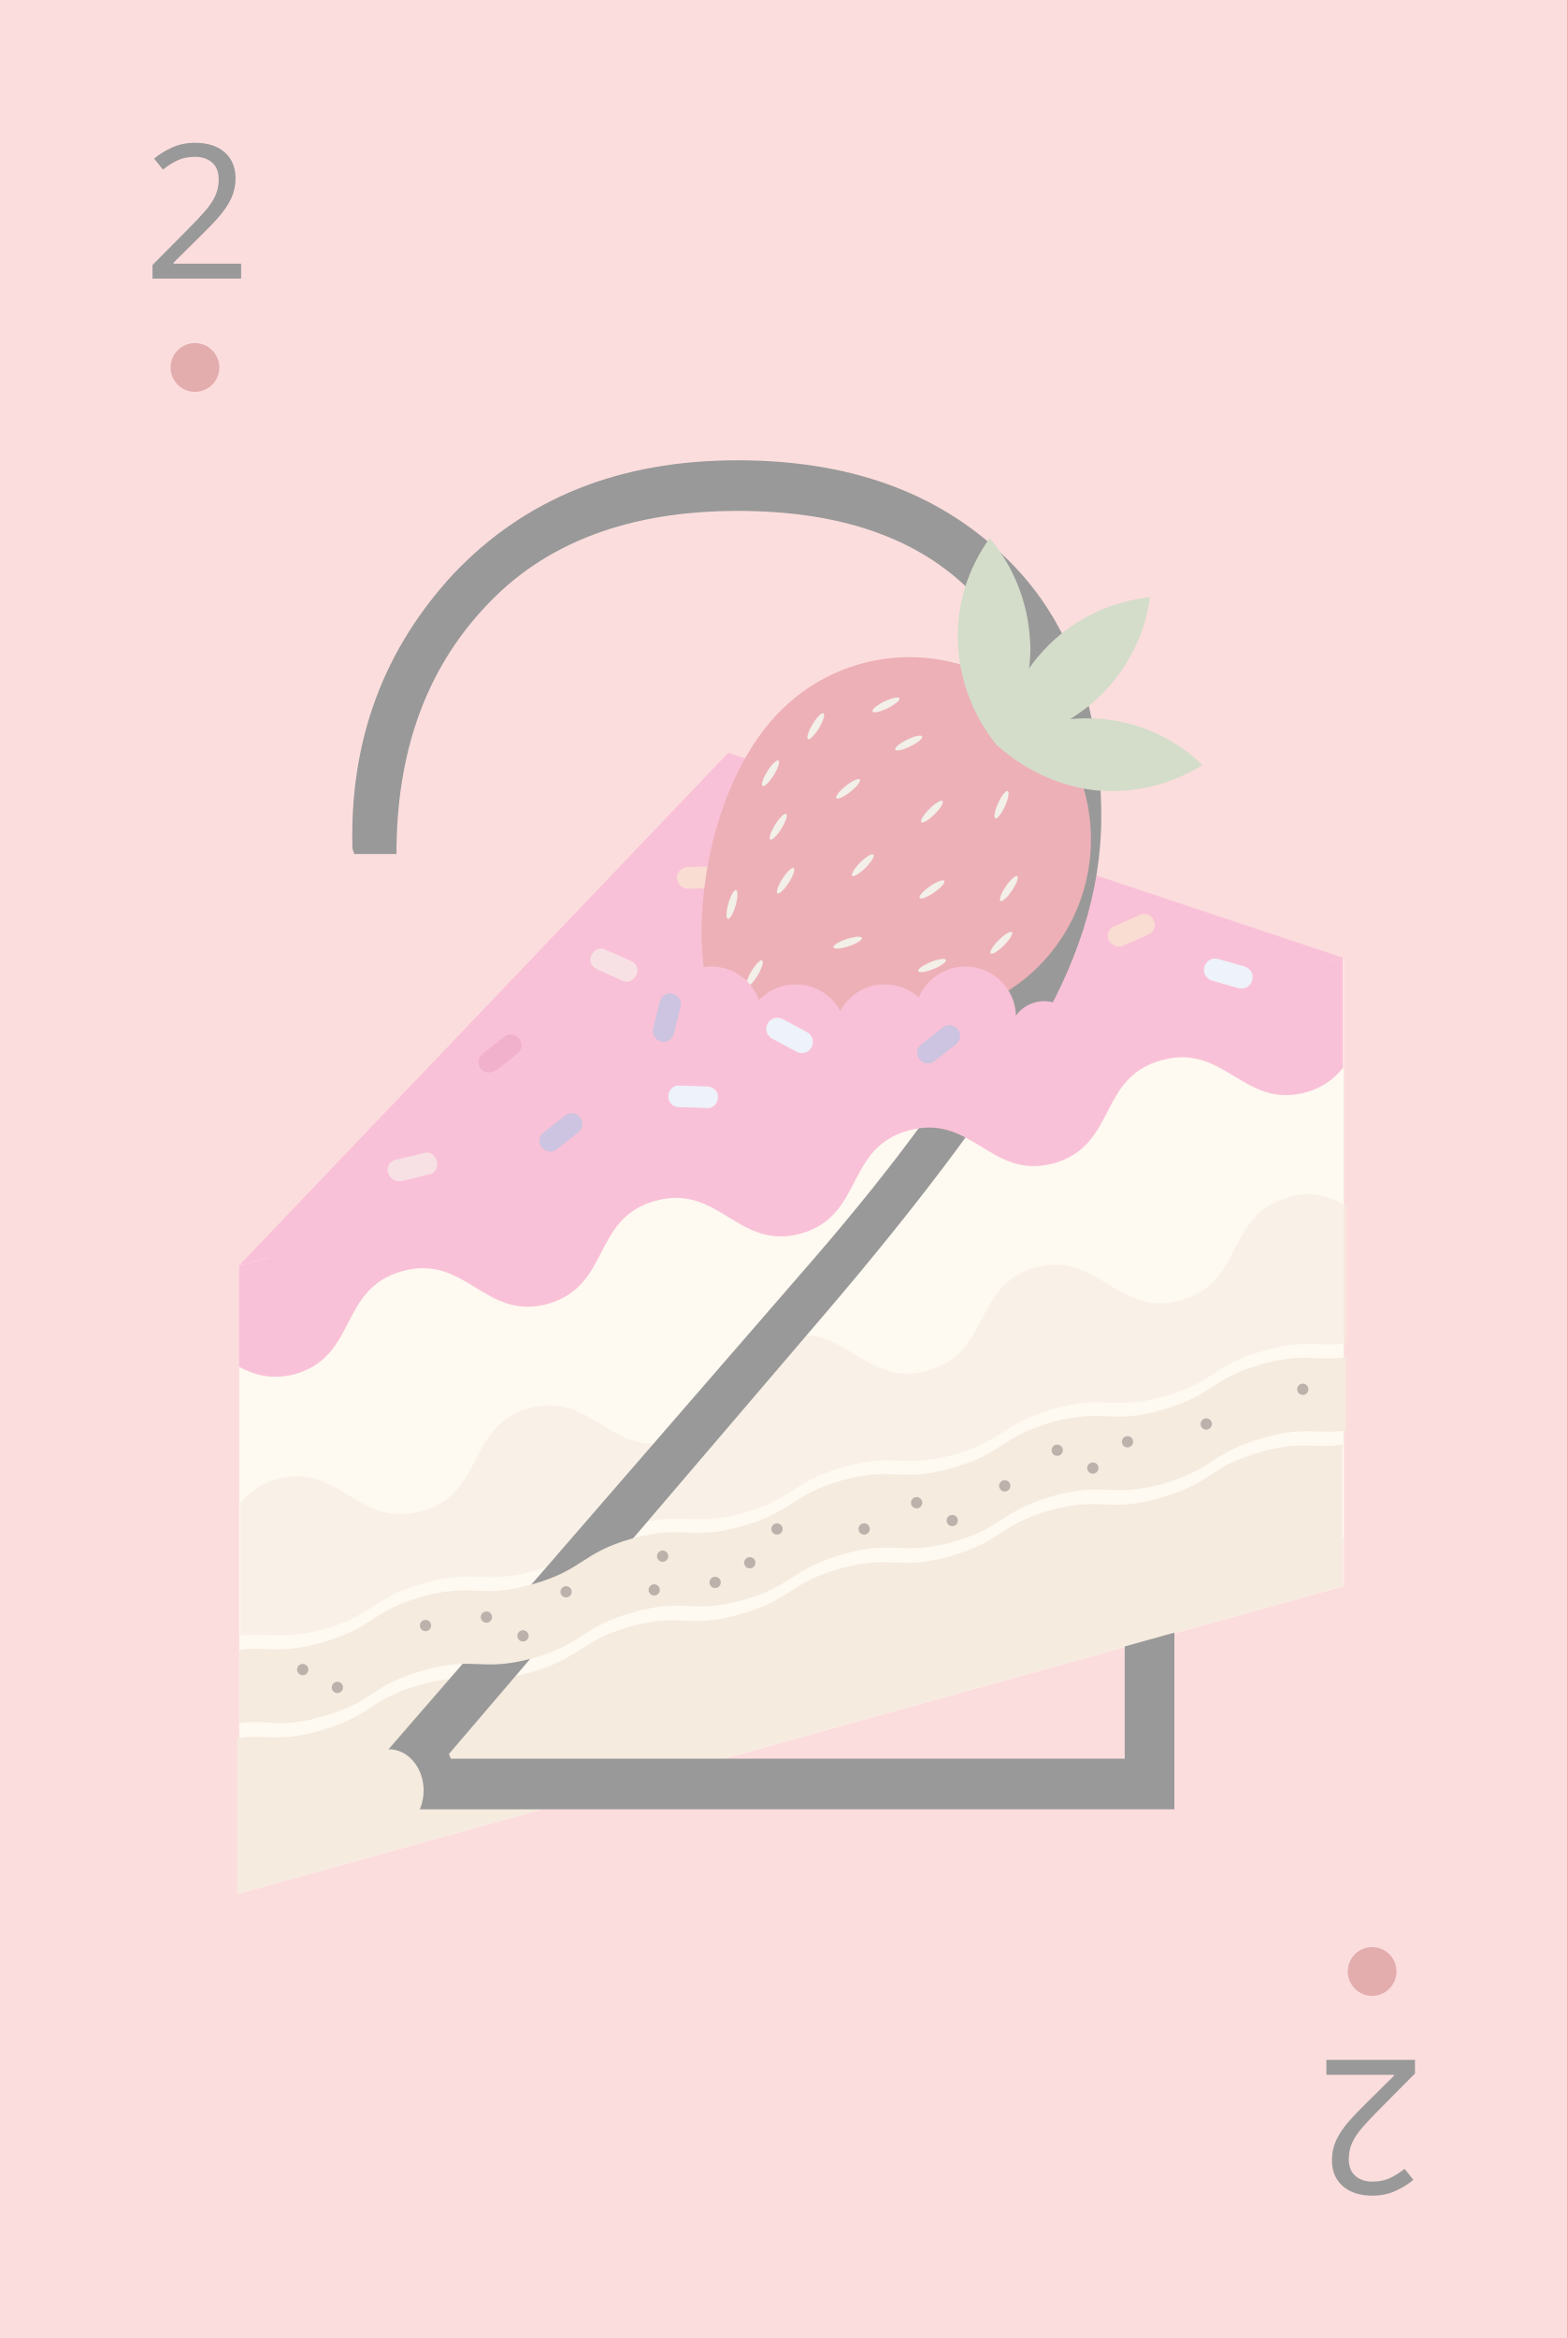
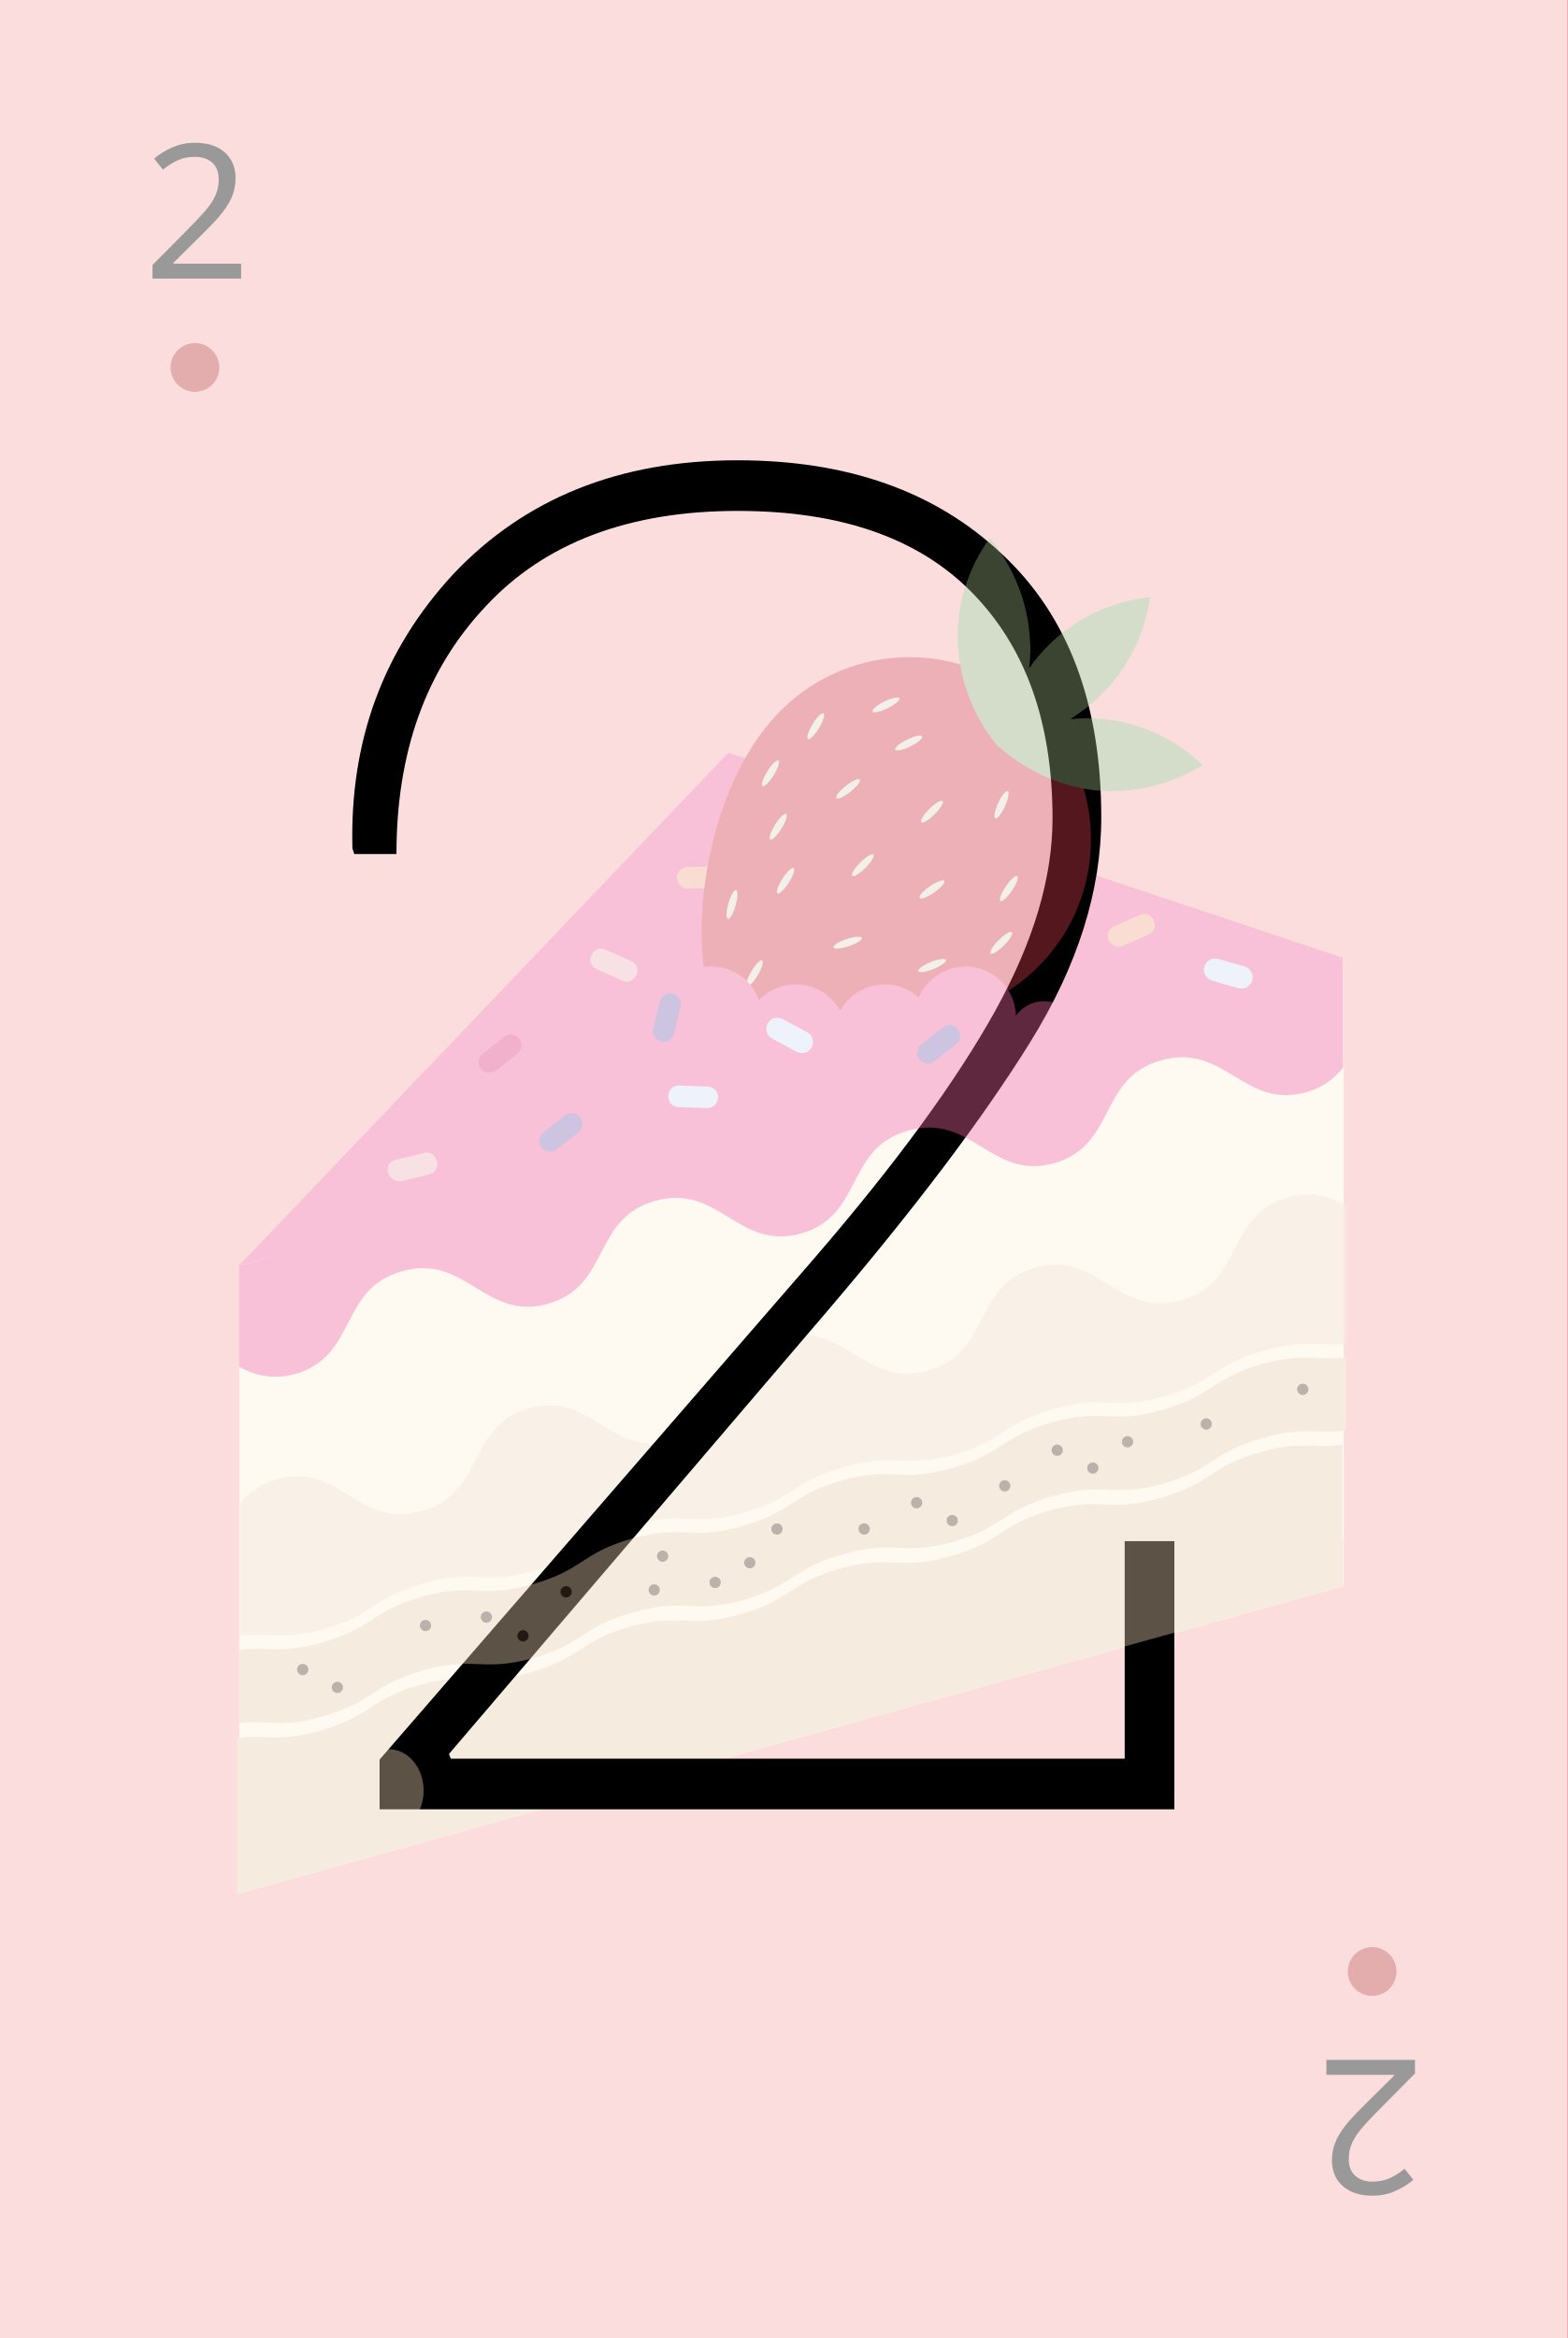
- <svg xmlns="http://www.w3.org/2000/svg" version="1.1" id="Layer_1" x="0px" y="0px" viewBox="0 0 167.2 249.4" enable-background="new 0 0 167.2 249.4" xml:space="preserve">
+ <svg xmlns="http://www.w3.org/2000/svg" xmlns:xlink="http://www.w3.org/1999/xlink" version="1.1" id="Layer_1" x="0px" y="0px" viewBox="0 0 167.2 249.4" enable-background="new 0 0 167.2 249.4" xml:space="preserve">
  <rect x="-5.7" y="-5.7" fill="#F8ABAA" width="178.6" height="260.8" />
  <circle fill="#BA3033" cx="20.8" cy="39.2" r="2.6" />
  <g>
    <text transform="matrix(1 0 0 1 15.3198 29.7173)" font-family="'RobotoSlab-Regular'" font-size="20">2</text>
  </g>
  <circle fill="#BA3033" cx="146.4" cy="210.3" r="2.6" />
  <g>
    <text transform="matrix(-1 0 0 -1 151.9238 219.7319)" font-family="'RobotoSlab-Regular'" font-size="20">2</text>
  </g>
  <g>
    <polygon fill="#F0649B" points="143.4,169.2 25.5,202 25.5,135 77.7,80.3 143.4,102.2  " />
    <polygon fill="#FDEFDB" points="143.4,169.2 25.5,202 25.5,135 143.4,102.2  " />
    <polygon fill="#F5D0C0" points="143.4,169.2 25.5,202 25.5,196.8 143.4,164  " />
    <path fill="#E5CCAD" d="M134.5,154.9c-5.6,1.6-5.1,3.3-10.7,4.9c-5.6,1.6-6.1-0.2-11.7,1.3c-5.6,1.6-5.1,3.3-10.7,4.9   c-5.6,1.6-6.1-0.2-11.7,1.3c-5.6,1.6-5.1,3.3-10.7,4.9c-5.6,1.6-6.1-0.2-11.7,1.3c-5.6,1.6-5.1,3.3-10.7,4.9   c-5.6,1.6-6.1-0.2-11.7,1.3c-5.6,1.6-5.1,3.3-10.7,4.9c-4.5,1.3-5.7,0.4-8.9,0.8V202l117.9-32.8v-15.1   C140.2,154.6,139,153.6,134.5,154.9z" />
    <path opacity="0.5" fill="#E5CCAD" d="M137.5,127.7c-6.8,1.9-4.7,9.1-11.5,11c-6.8,1.9-8.8-5.3-15.5-3.5c-6.8,1.9-4.7,9.1-11.5,11   c-6.8,1.9-8.8-5.3-15.5-3.5c-6.8,1.9-4.7,9.1-11.5,11c-6.8,1.9-8.8-5.3-15.5-3.5c-6.8,1.9-4.7,9.1-11.5,11   c-6.8,1.9-8.8-5.3-15.5-3.4c-1.8,0.5-3,1.5-3.9,2.6v14.1c3.2-0.4,4.4,0.5,8.9-0.7c5.6-1.6,5.1-3.3,10.7-4.9   c5.6-1.6,6.1,0.2,11.7-1.3c5.6-1.6,5.1-3.3,10.7-4.9c5.6-1.6,6.1,0.2,11.7-1.3c5.6-1.6,5.1-3.3,10.7-4.9c5.6-1.6,6.1,0.2,11.7-1.3   c5.6-1.6,5.1-3.3,10.7-4.9c5.6-1.6,6.1,0.2,11.7-1.3c5.6-1.6,5.1-3.3,10.7-4.9c4.5-1.3,5.7-0.4,8.9-0.8v-14.7   C141.7,127.6,139.9,127,137.5,127.7z" />
    <g>
-       <path d="M40.5,193v-5.3l46.4-53.5c8.8-10.2,15.2-19,19.3-26.4c4.1-7.4,6.1-14.2,6.1-20.5c0-10.3-2.9-18.3-8.6-24.1    c-5.7-5.8-14-8.7-25-8.7c-11.6,0-20.6,3.4-26.9,10.2c-6.4,6.8-9.5,15.6-9.5,26.4h-4.5l-0.2-0.6c-0.3-11.5,3.3-21.2,10.8-29.3    c7.6-8,17.6-12.1,30.3-12.1c11.7,0,21.1,3.3,28.2,10c7.1,6.6,10.6,16,10.6,28.1c0,7.8-2.5,15.8-7.6,24    c-5.1,8.2-12.3,17.7-21.5,28.5l-40.5,47.4l0.2,0.5H120v-23.2h5.3V193H40.5z" />
+       <path id="number" d="M40.5,193v-5.3l46.4-53.5c8.8-10.2,15.2-19,19.3-26.4c4.1-7.4,6.1-14.2,6.1-20.5c0-10.3-2.9-18.3-8.6-24.1    c-5.7-5.8-14-8.7-25-8.7c-11.6,0-20.6,3.4-26.9,10.2c-6.4,6.8-9.5,15.6-9.5,26.4h-4.5l-0.2-0.6c-0.3-11.5,3.3-21.2,10.8-29.3    c7.6-8,17.6-12.1,30.3-12.1c11.7,0,21.1,3.3,28.2,10c7.1,6.6,10.6,16,10.6,28.1c0,7.8-2.5,15.8-7.6,24    c-5.1,8.2-12.3,17.7-21.5,28.5l-40.5,47.4l0.2,0.5H120v-23.2h5.3V193H40.5z" />
    </g>
    <path fill="#7F6CB1" d="M84.6,109.3L84.6,109.3c-0.6,0.1-1.2-0.3-1.3-1l-0.4-2.9c-0.1-0.6,0.3-1.2,1-1.3h0c0.6-0.1,1.2,0.3,1.3,1   l0.4,2.9C85.7,108.6,85.3,109.2,84.6,109.3z" />
    <path fill="#F0A88F" d="M72.2,93.7L72.2,93.7c0-0.6,0.5-1.2,1.1-1.2l3-0.1c0.6,0,1.2,0.5,1.2,1.1l0,0c0,0.6-0.5,1.2-1.1,1.2l-3,0.1   C72.8,94.8,72.3,94.3,72.2,93.7z" />
    <path fill="#F0A88F" d="M118.3,100.3L118.3,100.3c-0.3-0.6,0-1.3,0.6-1.5l2.7-1.2c0.6-0.3,1.3,0,1.5,0.6l0,0c0.3,0.6,0,1.3-0.6,1.5   l-2.7,1.2C119.3,101.1,118.6,100.9,118.3,100.3z" />
    <path fill="#D5DFF2" d="M71.3,116.9L71.3,116.9c0-0.6,0.6-1.2,1.2-1.1l3,0.1c0.6,0,1.2,0.6,1.1,1.2l0,0c0,0.6-0.6,1.2-1.2,1.1   l-3-0.1C71.8,118.1,71.3,117.6,71.3,116.9z" />
    <path fill="#EBB5BB" d="M41.4,125.1L41.4,125.1c-0.2-0.6,0.2-1.3,0.9-1.4l2.9-0.7c0.6-0.2,1.3,0.2,1.4,0.9l0,0   c0.2,0.6-0.2,1.3-0.9,1.4l-2.9,0.7C42.2,126.1,41.6,125.7,41.4,125.1z" />
    <path fill="#7F6CB1" d="M57.8,122.4L57.8,122.4c-0.4-0.5-0.3-1.2,0.2-1.6l2.3-1.8c0.5-0.4,1.2-0.3,1.6,0.2l0,0   c0.4,0.5,0.3,1.2-0.2,1.6l-2.3,1.8C59,123,58.2,122.9,57.8,122.4z" />
    <path fill="#DB3B7F" d="M51.3,114L51.3,114c-0.4-0.5-0.3-1.2,0.2-1.6l2.3-1.8c0.5-0.4,1.2-0.3,1.6,0.2v0c0.4,0.5,0.3,1.2-0.2,1.6   l-2.3,1.8C52.4,114.5,51.7,114.5,51.3,114z" />
    <path fill="#EBB5BB" d="M67.9,104L67.9,104c-0.3,0.6-0.9,0.9-1.5,0.6l-2.7-1.2c-0.6-0.3-0.9-0.9-0.6-1.5v0c0.3-0.6,0.9-0.9,1.5-0.6   l2.7,1.2C67.9,102.7,68.2,103.4,67.9,104z" />
    <path fill="#F4F0D4" d="M85,96.1L85,96.1c-0.6,0.2-1.3-0.2-1.4-0.8l-0.8-2.8c-0.2-0.6,0.2-1.3,0.8-1.4l0,0c0.6-0.2,1.3,0.2,1.4,0.8   l0.8,2.8C85.9,95.3,85.6,96,85,96.1z" />
    <path fill="#7F6CB1" d="M100.4,103.5L100.4,103.5c-0.1-0.6,0.3-1.3,0.9-1.4l2.9-0.6c0.6-0.1,1.3,0.3,1.4,0.9l0,0   c0.1,0.6-0.3,1.3-0.9,1.4l-2.9,0.6C101.1,104.5,100.5,104.1,100.4,103.5z" />
    <path fill="#91C6E6" d="M91,93.5L91,93.5c0-0.6,0.6-1.2,1.2-1.1l3,0.1c0.6,0,1.2,0.6,1.1,1.2v0c0,0.6-0.6,1.2-1.2,1.1l-3-0.1   C91.4,94.7,90.9,94.1,91,93.5z" />
    <g>
      <path fill="#D1394A" d="M110.7,103.2c7.6-7.5,7.6-19.8,0-27.4c-7.5-7.6-19.8-7.6-27.4,0c-9.3,9.3-10.3,29-6,33.3    C81.6,113.3,102.1,111.7,110.7,103.2z" />
      <ellipse transform="matrix(0.7061 0.7082 -0.7082 0.7061 90.5783 -44.9617)" fill="#DEDAC6" cx="99.4" cy="86.6" rx="0.4" ry="1.6" />
      <ellipse transform="matrix(0.3735 0.9276 -0.9276 0.3735 157.8687 -27.6783)" fill="#DEDAC6" cx="99.4" cy="103" rx="0.4" ry="1.6" />
      <ellipse transform="matrix(0.8285 0.56 -0.56 0.8285 71.5817 -44.0142)" fill="#DEDAC6" cx="107.6" cy="94.8" rx="0.4" ry="1.6" />
      <ellipse transform="matrix(0.8491 0.5283 -0.5283 0.8491 59.155 -30.5511)" fill="#DEDAC6" cx="83" cy="88.2" rx="0.4" ry="1.6" />
      <ellipse transform="matrix(0.8491 0.5283 -0.5283 0.8491 55.9983 -30.9891)" fill="#DEDAC6" cx="82.2" cy="82.5" rx="0.4" ry="1.6" />
      <ellipse transform="matrix(-0.317 -0.9484 0.9484 -0.317 23.6894 218.1797)" fill="#DEDAC6" cx="90.4" cy="100.6" rx="0.4" ry="1.6" />
      <ellipse transform="matrix(-0.5698 -0.8218 0.8218 -0.5698 78.1672 230.5823)" fill="#DEDAC6" cx="99.4" cy="94.8" rx="0.4" ry="1.6" />
      <ellipse transform="matrix(-0.5698 -0.8218 0.8218 -0.5698 59.0207 245.1505)" fill="#DEDAC6" cx="93.7" cy="107.1" rx="0.4" ry="1.6" />
      <ellipse transform="matrix(-0.7061 -0.7082 0.7082 -0.7061 91.6526 222.7624)" fill="#DEDAC6" cx="92.1" cy="92.4" rx="0.4" ry="1.6" />
      <ellipse transform="matrix(-0.8609 -0.5088 0.5088 -0.8609 97.0788 234.1971)" fill="#DEDAC6" cx="80.6" cy="103.8" rx="0.4" ry="1.6" />
      <ellipse transform="matrix(-0.2255 -0.9742 0.9742 -0.2255 0.3917 214.541)" fill="#DEDAC6" cx="85.5" cy="107.1" rx="0.4" ry="1.6" />
      <ellipse transform="matrix(-0.9099 -0.4149 0.4149 -0.9099 168.4345 208.2264)" fill="#DEDAC6" cx="106.8" cy="85.8" rx="0.4" ry="1.6" />
      <ellipse transform="matrix(-0.44 -0.898 0.898 -0.44 68.5157 201.2137)" fill="#DEDAC6" cx="97" cy="79.2" rx="0.4" ry="1.6" />
      <ellipse transform="matrix(-0.44 -0.898 0.898 -0.44 68.6673 193.0982)" fill="#DEDAC6" cx="94.5" cy="75.1" rx="0.4" ry="1.6" />
      <ellipse transform="matrix(-0.8563 -0.5164 0.5164 -0.8563 121.5994 188.8094)" fill="#DEDAC6" cx="87.1" cy="77.5" rx="0.4" ry="1.6" />
      <ellipse transform="matrix(-0.6209 -0.7839 0.7839 -0.6209 80.6094 207.2931)" fill="#DEDAC6" cx="90.4" cy="84.2" rx="0.4" ry="1.6" />
      <ellipse transform="matrix(-0.842 -0.5395 0.5395 -0.842 103.7479 218.3638)" fill="#DEDAC6" cx="83.9" cy="94" rx="0.4" ry="1.6" />
      <ellipse transform="matrix(-0.9619 -0.2735 0.2735 -0.9619 126.8586 210.5671)" fill="#DEDAC6" cx="78.1" cy="96.4" rx="0.4" ry="1.6" />
      <ellipse transform="matrix(-0.7061 -0.7082 0.7082 -0.7061 110.9975 247.2412)" fill="#DEDAC6" cx="106.8" cy="100.6" rx="0.4" ry="1.6" />
      <path fill="#94A979" d="M117.7,76.7c-1.2-0.1-2.4-0.1-3.5,0c1.1-0.7,2.2-1.5,3.2-2.5c3-2.9,4.8-6.7,5.3-10.5    c-3.9,0.4-7.7,2.1-10.7,5c-0.8,0.8-1.6,1.7-2.2,2.6c0.1-1,0.2-1.9,0.1-2.9c-0.2-4.2-1.8-8-4.3-11c-2.3,3.2-3.6,7.1-3.4,11.3    c0.2,4,1.7,7.7,4,10.6c0,0,0.3,0.4,0.3,0.3c2.8,2.5,6.3,4.2,10.3,4.7c4.2,0.4,8.2-0.6,11.5-2.7C125.6,79,121.9,77.1,117.7,76.7z" />
    </g>
    <g>
      <circle fill="#F0649B" cx="75.9" cy="108.5" r="5.4" />
      <circle fill="#F0649B" cx="84.9" cy="110.4" r="5.4" />
      <circle fill="#F0649B" cx="94.4" cy="110.4" r="5.4" />
      <circle fill="#F0649B" cx="103" cy="108.5" r="5.4" />
    </g>
    <path fill="#F0649B" d="M31.4,146.6c6.8-1.9,4.7-9.1,11.5-11c6.8-1.9,8.8,5.3,15.5,3.5c6.8-1.9,4.7-9.1,11.5-11   c6.8-1.9,8.8,5.3,15.5,3.5c6.8-1.9,4.7-9.1,11.5-11c6.8-1.9,8.8,5.3,15.5,3.5c6.8-1.9,4.7-9.1,11.5-11c6.8-1.9,8.8,5.3,15.5,3.4   c1.8-0.5,3-1.5,3.9-2.6v-11.7L25.5,135v10.8C27.2,146.7,29,147.2,31.4,146.6z" />
    <g>
      <circle fill="#F0649B" cx="30.7" cy="135.5" r="2.5" />
      <circle fill="#F0649B" cx="33.2" cy="133.7" r="1.8" />
      <circle fill="#F0649B" cx="36" cy="133.6" r="1.8" />
      <circle fill="#F0649B" cx="39.1" cy="132.2" r="2.4" />
      <circle fill="#F0649B" cx="42.7" cy="131" r="2.4" />
      <circle fill="#F0649B" cx="46.3" cy="130.5" r="2.4" />
      <circle fill="#F0649B" cx="50.5" cy="128.5" r="3.2" />
      <circle fill="#F0649B" cx="54.7" cy="125.8" r="3.2" />
      <circle fill="#F0649B" cx="59.6" cy="126.3" r="3.2" />
      <circle fill="#F0649B" cx="64.1" cy="123.8" r="2.6" />
      <circle fill="#F0649B" cx="68.3" cy="123.3" r="2.6" />
      <circle fill="#F0649B" cx="71.7" cy="122.4" r="2.6" />
      <circle fill="#F0649B" cx="75.5" cy="121" r="2.1" />
      <circle fill="#F0649B" cx="79.1" cy="120.4" r="2.1" />
      <circle fill="#F0649B" cx="82.4" cy="119.3" r="2.1" />
      <circle fill="#F0649B" cx="86.4" cy="119.1" r="2.8" />
      <circle fill="#F0649B" cx="93" cy="117.2" r="2.8" />
      <circle fill="#F0649B" cx="96.7" cy="115.8" r="2.8" />
      <circle fill="#F0649B" cx="100.8" cy="114.7" r="2.8" />
      <circle fill="#F0649B" cx="104.7" cy="113.3" r="2.8" />
      <circle fill="#F0649B" cx="108.6" cy="112.4" r="2.8" />
      <circle fill="#F0649B" cx="111.4" cy="110.5" r="3.7" />
      <circle fill="#F0649B" cx="116.4" cy="110.7" r="2.8" />
      <ellipse fill="#F0649B" cx="120.1" cy="108.8" rx="2" ry="2.1" />
      <ellipse fill="#F0649B" cx="122.9" cy="108.3" rx="2.1" ry="2.3" />
      <ellipse fill="#F0649B" cx="126" cy="107.4" rx="2.1" ry="2.3" />
      <ellipse fill="#F0649B" cx="129.3" cy="106.5" rx="2.1" ry="2.3" />
      <ellipse fill="#F0649B" cx="132.4" cy="106" rx="2.1" ry="2.3" />
      <ellipse fill="#F0649B" cx="136.2" cy="104.8" rx="2.1" ry="2.3" />
      <ellipse fill="#F0649B" cx="139.9" cy="104.9" rx="2.7" ry="2.9" />
      <circle fill="#F0649B" cx="89.4" cy="117.6" r="1.7" />
    </g>
    <path fill="#7F6CB1" d="M70.5,111.1L70.5,111.1c-0.6-0.2-1-0.8-0.8-1.4l0.7-2.9c0.2-0.6,0.8-1,1.4-0.8h0c0.6,0.2,1,0.8,0.8,1.4   l-0.7,2.9C71.7,110.9,71.1,111.3,70.5,111.1z" />
    <path fill="#7F6CB1" d="M98.1,113L98.1,113c-0.4-0.5-0.3-1.2,0.2-1.6l2.3-1.8c0.5-0.4,1.2-0.3,1.6,0.2l0,0c0.4,0.5,0.3,1.2-0.2,1.6   l-2.3,1.8C99.2,113.6,98.5,113.5,98.1,113z" />
    <path fill="#D5DFF2" d="M81.9,109.2L81.9,109.2c0.3-0.6,1-0.8,1.6-0.5l2.6,1.4c0.6,0.3,0.8,1,0.5,1.6l0,0c-0.3,0.6-1,0.8-1.6,0.5   l-2.6-1.4C81.8,110.5,81.6,109.8,81.9,109.2z" />
    <path fill="#E5CCAD" d="M34.4,183.1c5.6-1.6,5.1-3.3,10.7-4.9c5.6-1.6,6.1,0.2,11.7-1.3c5.6-1.6,5.1-3.3,10.7-4.9   c5.6-1.6,6.1,0.2,11.7-1.3c5.6-1.6,5.1-3.3,10.7-4.9c5.6-1.6,6.1,0.2,11.7-1.3c5.6-1.6,5.1-3.3,10.7-4.9c5.6-1.6,6.1,0.2,11.7-1.3   c5.6-1.6,5.1-3.3,10.7-4.9c4.5-1.3,5.7-0.4,8.9-0.8v-7.8c-3.2,0.4-4.4-0.5-8.9,0.7c-5.6,1.6-5.1,3.3-10.7,4.9   c-5.6,1.6-6.1-0.2-11.7,1.3c-5.6,1.6-5.1,3.3-10.7,4.9c-5.6,1.6-6.1-0.2-11.7,1.3c-5.6,1.6-5.1,3.3-10.7,4.9   c-5.6,1.6-6.1-0.2-11.7,1.3c-5.6,1.6-5.1,3.3-10.7,4.9c-5.6,1.6-6.1-0.2-11.7,1.3c-5.6,1.6-5.1,3.3-10.7,4.9   c-4.5,1.3-5.7,0.4-8.9,0.8v7.8C28.7,183.4,29.9,184.4,34.4,183.1z" />
    <path fill="#E5CCAD" d="M123.8,161.6c-5.6,1.6-6.1-0.2-11.7,1.3c-5.6,1.6,1.2,14.6,1.2,14.6l12.2-3.4   C125.5,174.2,129.4,160.1,123.8,161.6z" />
    <ellipse fill="#E5CCAD" cx="41.5" cy="191" rx="3.7" ry="4.4" />
    <path fill="#D5DFF2" d="M128.5,103.1L128.5,103.1c0.2-0.6,0.8-1,1.5-0.8l2.8,0.8c0.6,0.2,1,0.8,0.8,1.5l0,0c-0.2,0.6-0.8,1-1.5,0.8   l-2.8-0.8C128.7,104.4,128.3,103.8,128.5,103.1z" />
    <circle fill="#573B2E" cx="36" cy="180" r="0.6" />
    <circle fill="#573B2E" cx="45.4" cy="173.4" r="0.6" />
    <circle fill="#573B2E" cx="76.3" cy="168.8" r="0.6" />
    <circle fill="#573B2E" cx="82.9" cy="163.1" r="0.6" />
    <circle fill="#573B2E" cx="101.6" cy="162.2" r="0.6" />
    <circle fill="#573B2E" cx="92.2" cy="163.1" r="0.6" />
    <circle fill="#573B2E" cx="120.3" cy="153.8" r="0.6" />
    <circle fill="#573B2E" cx="112.8" cy="154.7" r="0.6" />
    <circle fill="#573B2E" cx="107.2" cy="158.5" r="0.6" />
    <circle fill="#573B2E" cx="97.8" cy="160.3" r="0.6" />
    <circle fill="#573B2E" cx="80" cy="166.7" r="0.6" />
    <circle fill="#573B2E" cx="69.8" cy="169.6" r="0.6" />
    <circle fill="#573B2E" cx="60.4" cy="169.8" r="0.6" />
    <circle fill="#573B2E" cx="55.8" cy="174.5" r="0.6" />
    <circle fill="#573B2E" cx="116.6" cy="156.6" r="0.6" />
    <circle fill="#573B2E" cx="139" cy="148.2" r="0.6" />
    <circle fill="#573B2E" cx="128.7" cy="151.9" r="0.6" />
    <circle fill="#573B2E" cx="70.7" cy="166" r="0.6" />
    <circle fill="#573B2E" cx="51.9" cy="172.5" r="0.6" />
    <circle fill="#573B2E" cx="32.3" cy="178.1" r="0.6" />
  </g>
  <g id="muted" opacity="0.6">
    <rect fill="#fff" x="0" y="0" width="167.2" height="249.4" />
+     <use xlink:href="#number" />
  </g>
</svg>
